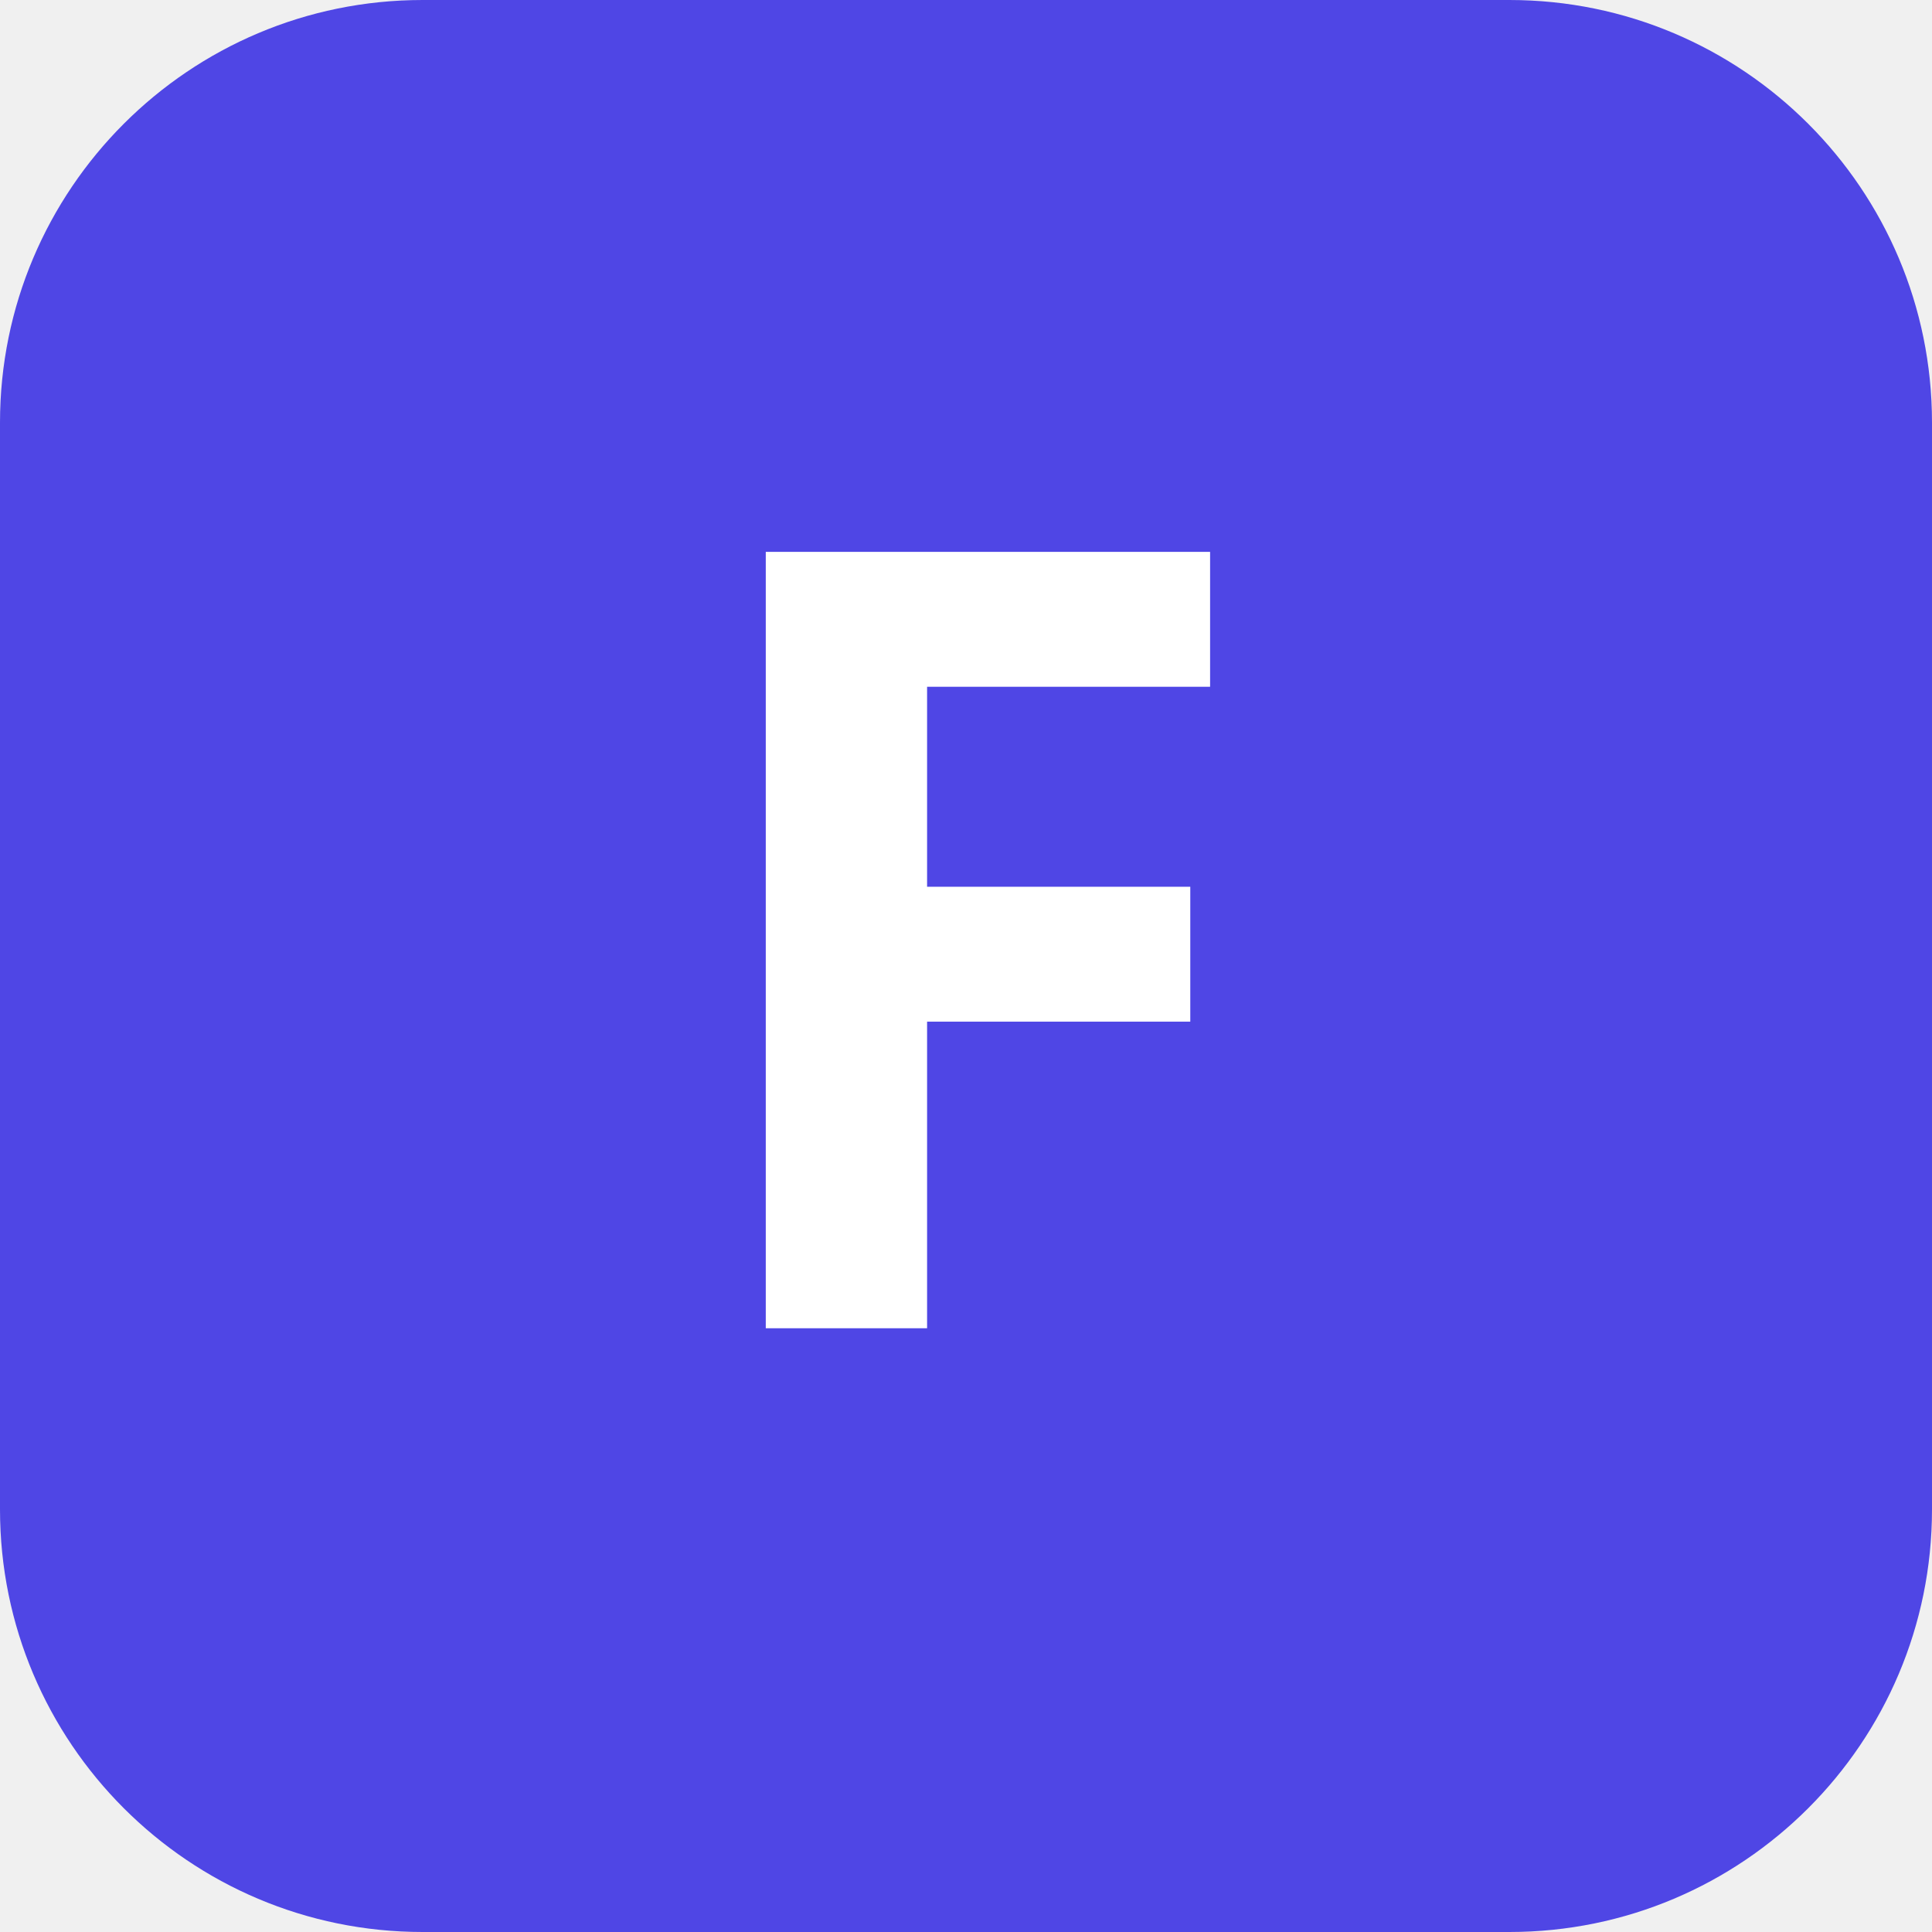
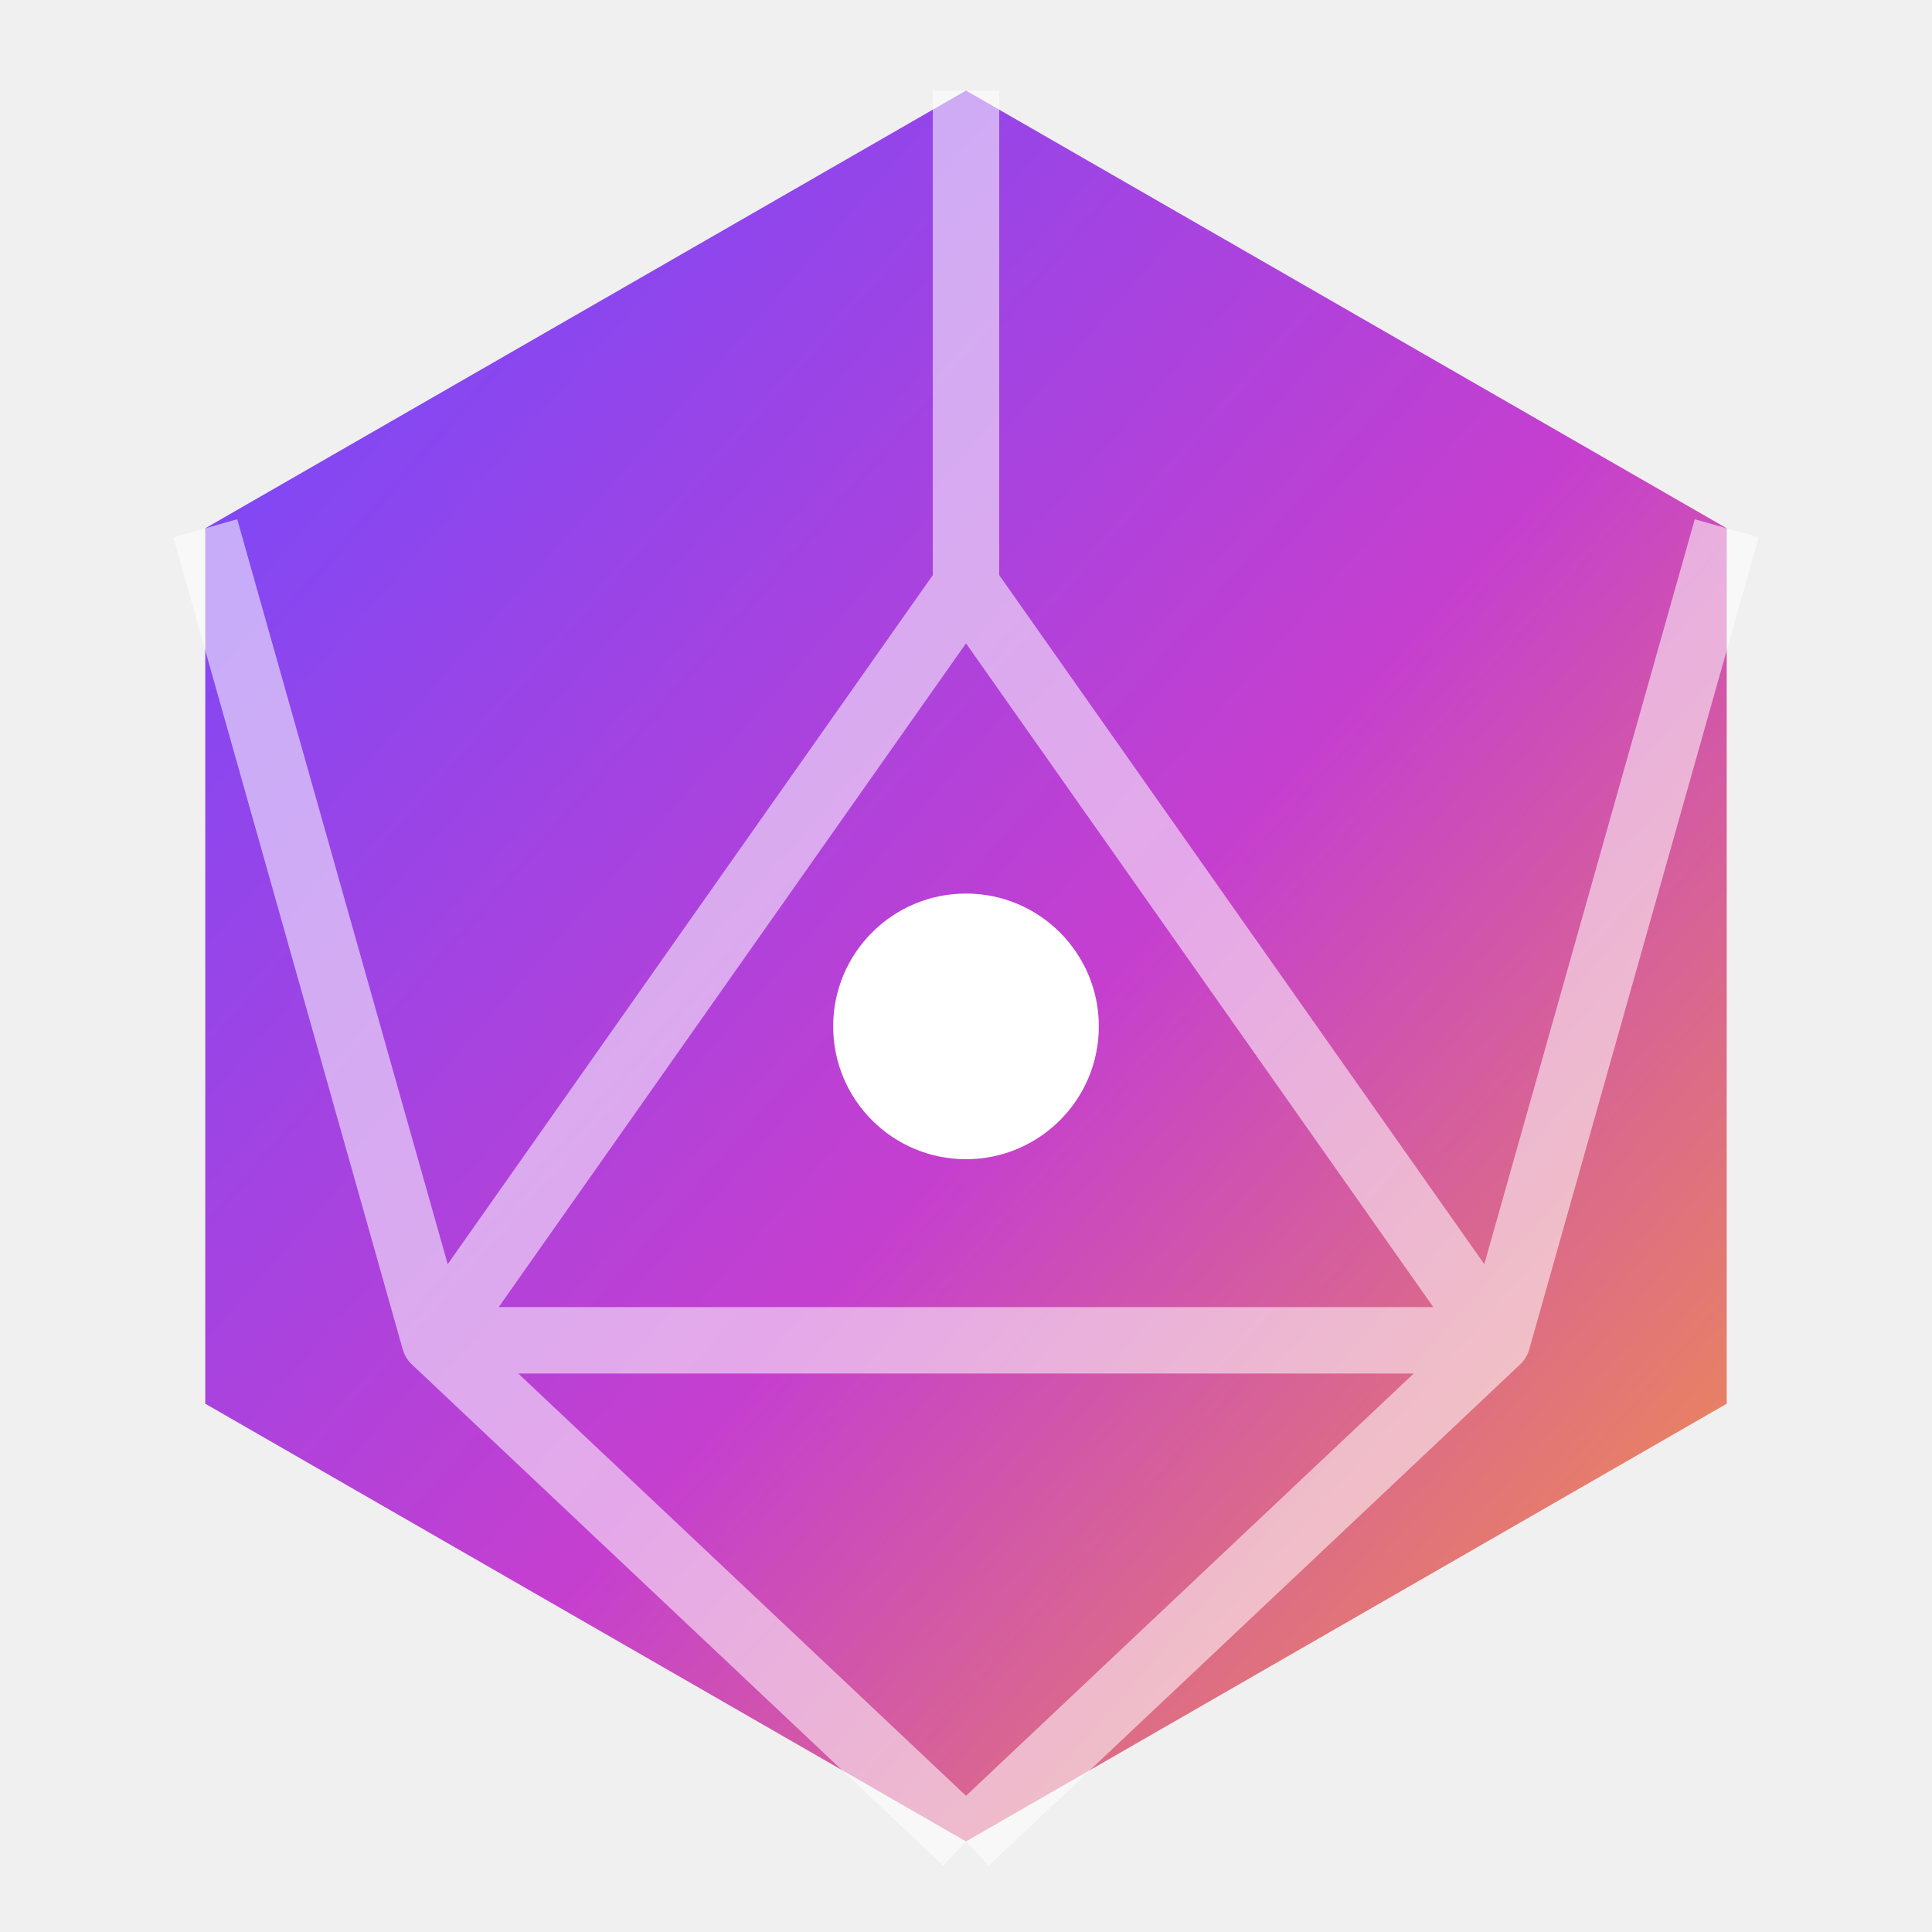
<svg xmlns="http://www.w3.org/2000/svg" viewBox="0 0 32 32">
-   <rect width="32" height="32" rx="7" fill="#4f46e5" />
-   <text x="16" y="22" font-family="system-ui,sans-serif" font-size="18" font-weight="700" fill="#fff" text-anchor="middle">F</text>
+   <defs>
+     <linearGradient id="g" x1="0" y1="0" x2="1" y2="1">
+       <stop offset="0" stop-color="#6d4aff" />
+       <stop offset=".55" stop-color="#c53fcf" />
+       <stop offset="1" stop-color="#f59a3c" />
+     </linearGradient>
+   </defs>
+   <path d="M16 1.5 28.6 8.75v14.5L16 30.5 3.4 23.25V8.75Z" fill="url(#g)" />
+   <path d="M16 1.5v8.2m0 0L7.2 22.2h17.6L16 9.7ZM3.4 8.75l3.8 13.45M28.6 8.75l-3.8 13.45M16 30.5l-8.8-8.3M16 30.5l8.8-8.3" fill="none" stroke="#fff" stroke-opacity=".55" stroke-width="1.1" stroke-linejoin="round" />
+   <circle cx="16" cy="17" r="2.2" fill="#fff" />
</svg>
